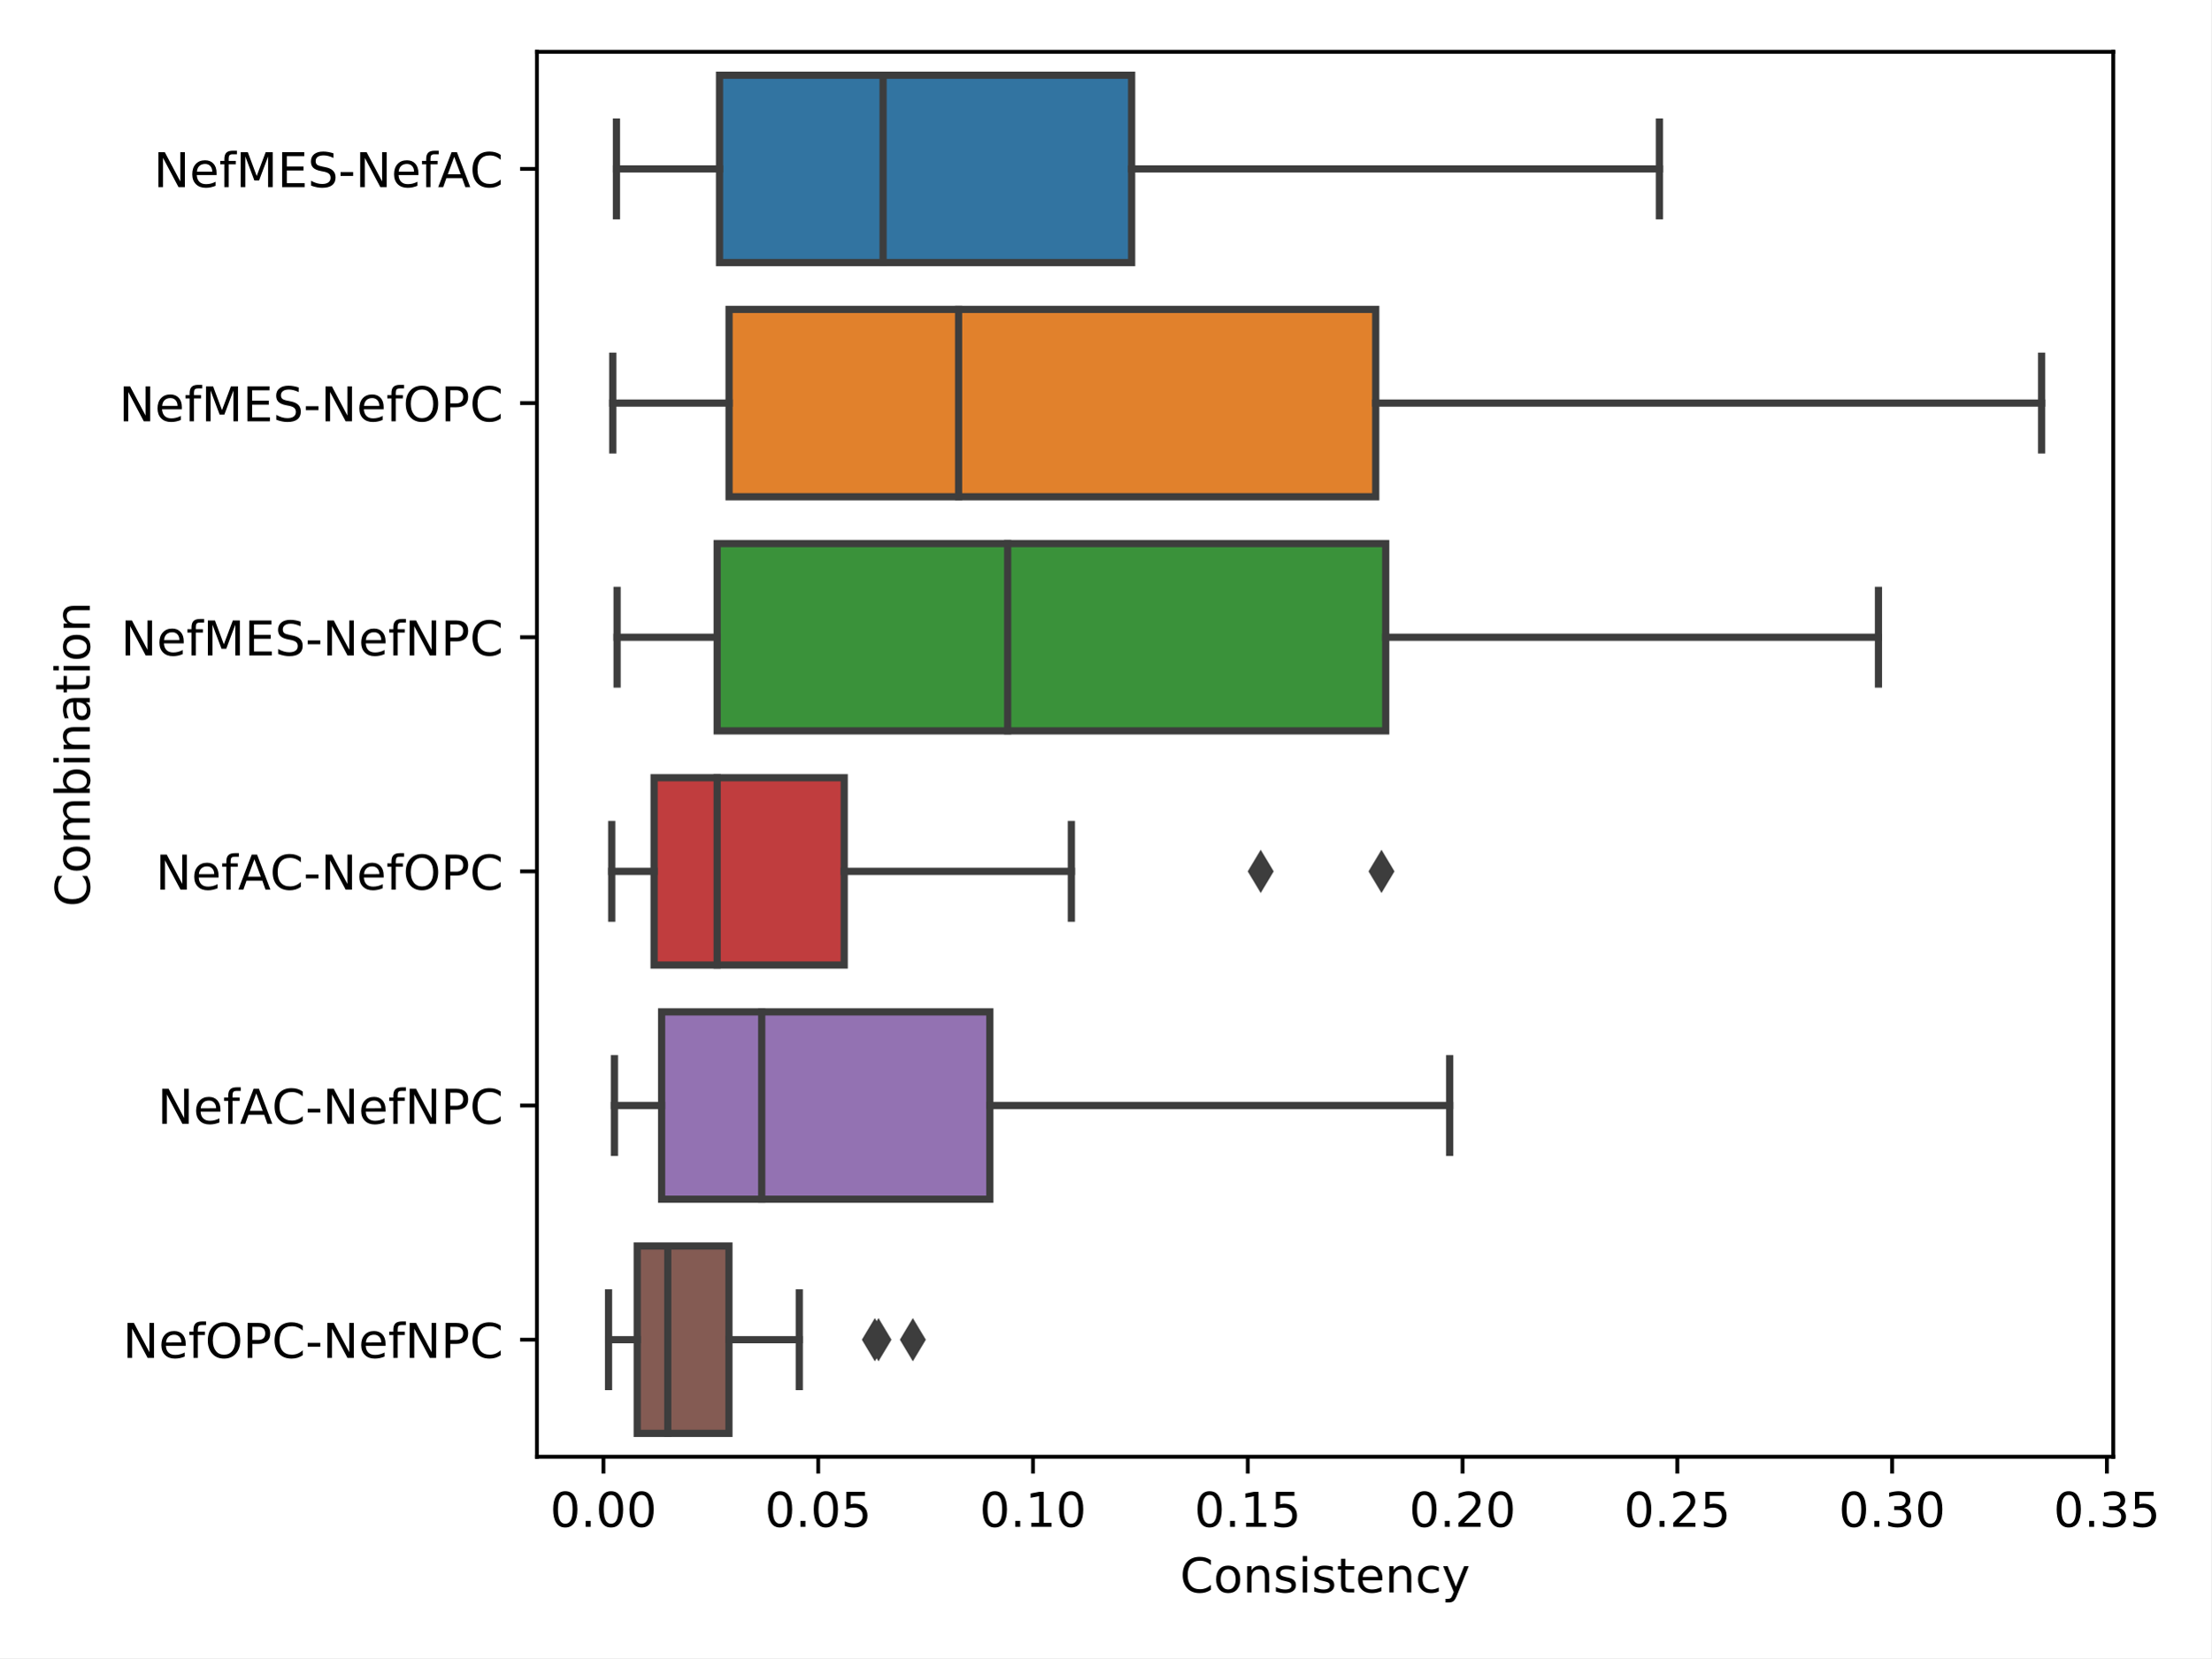
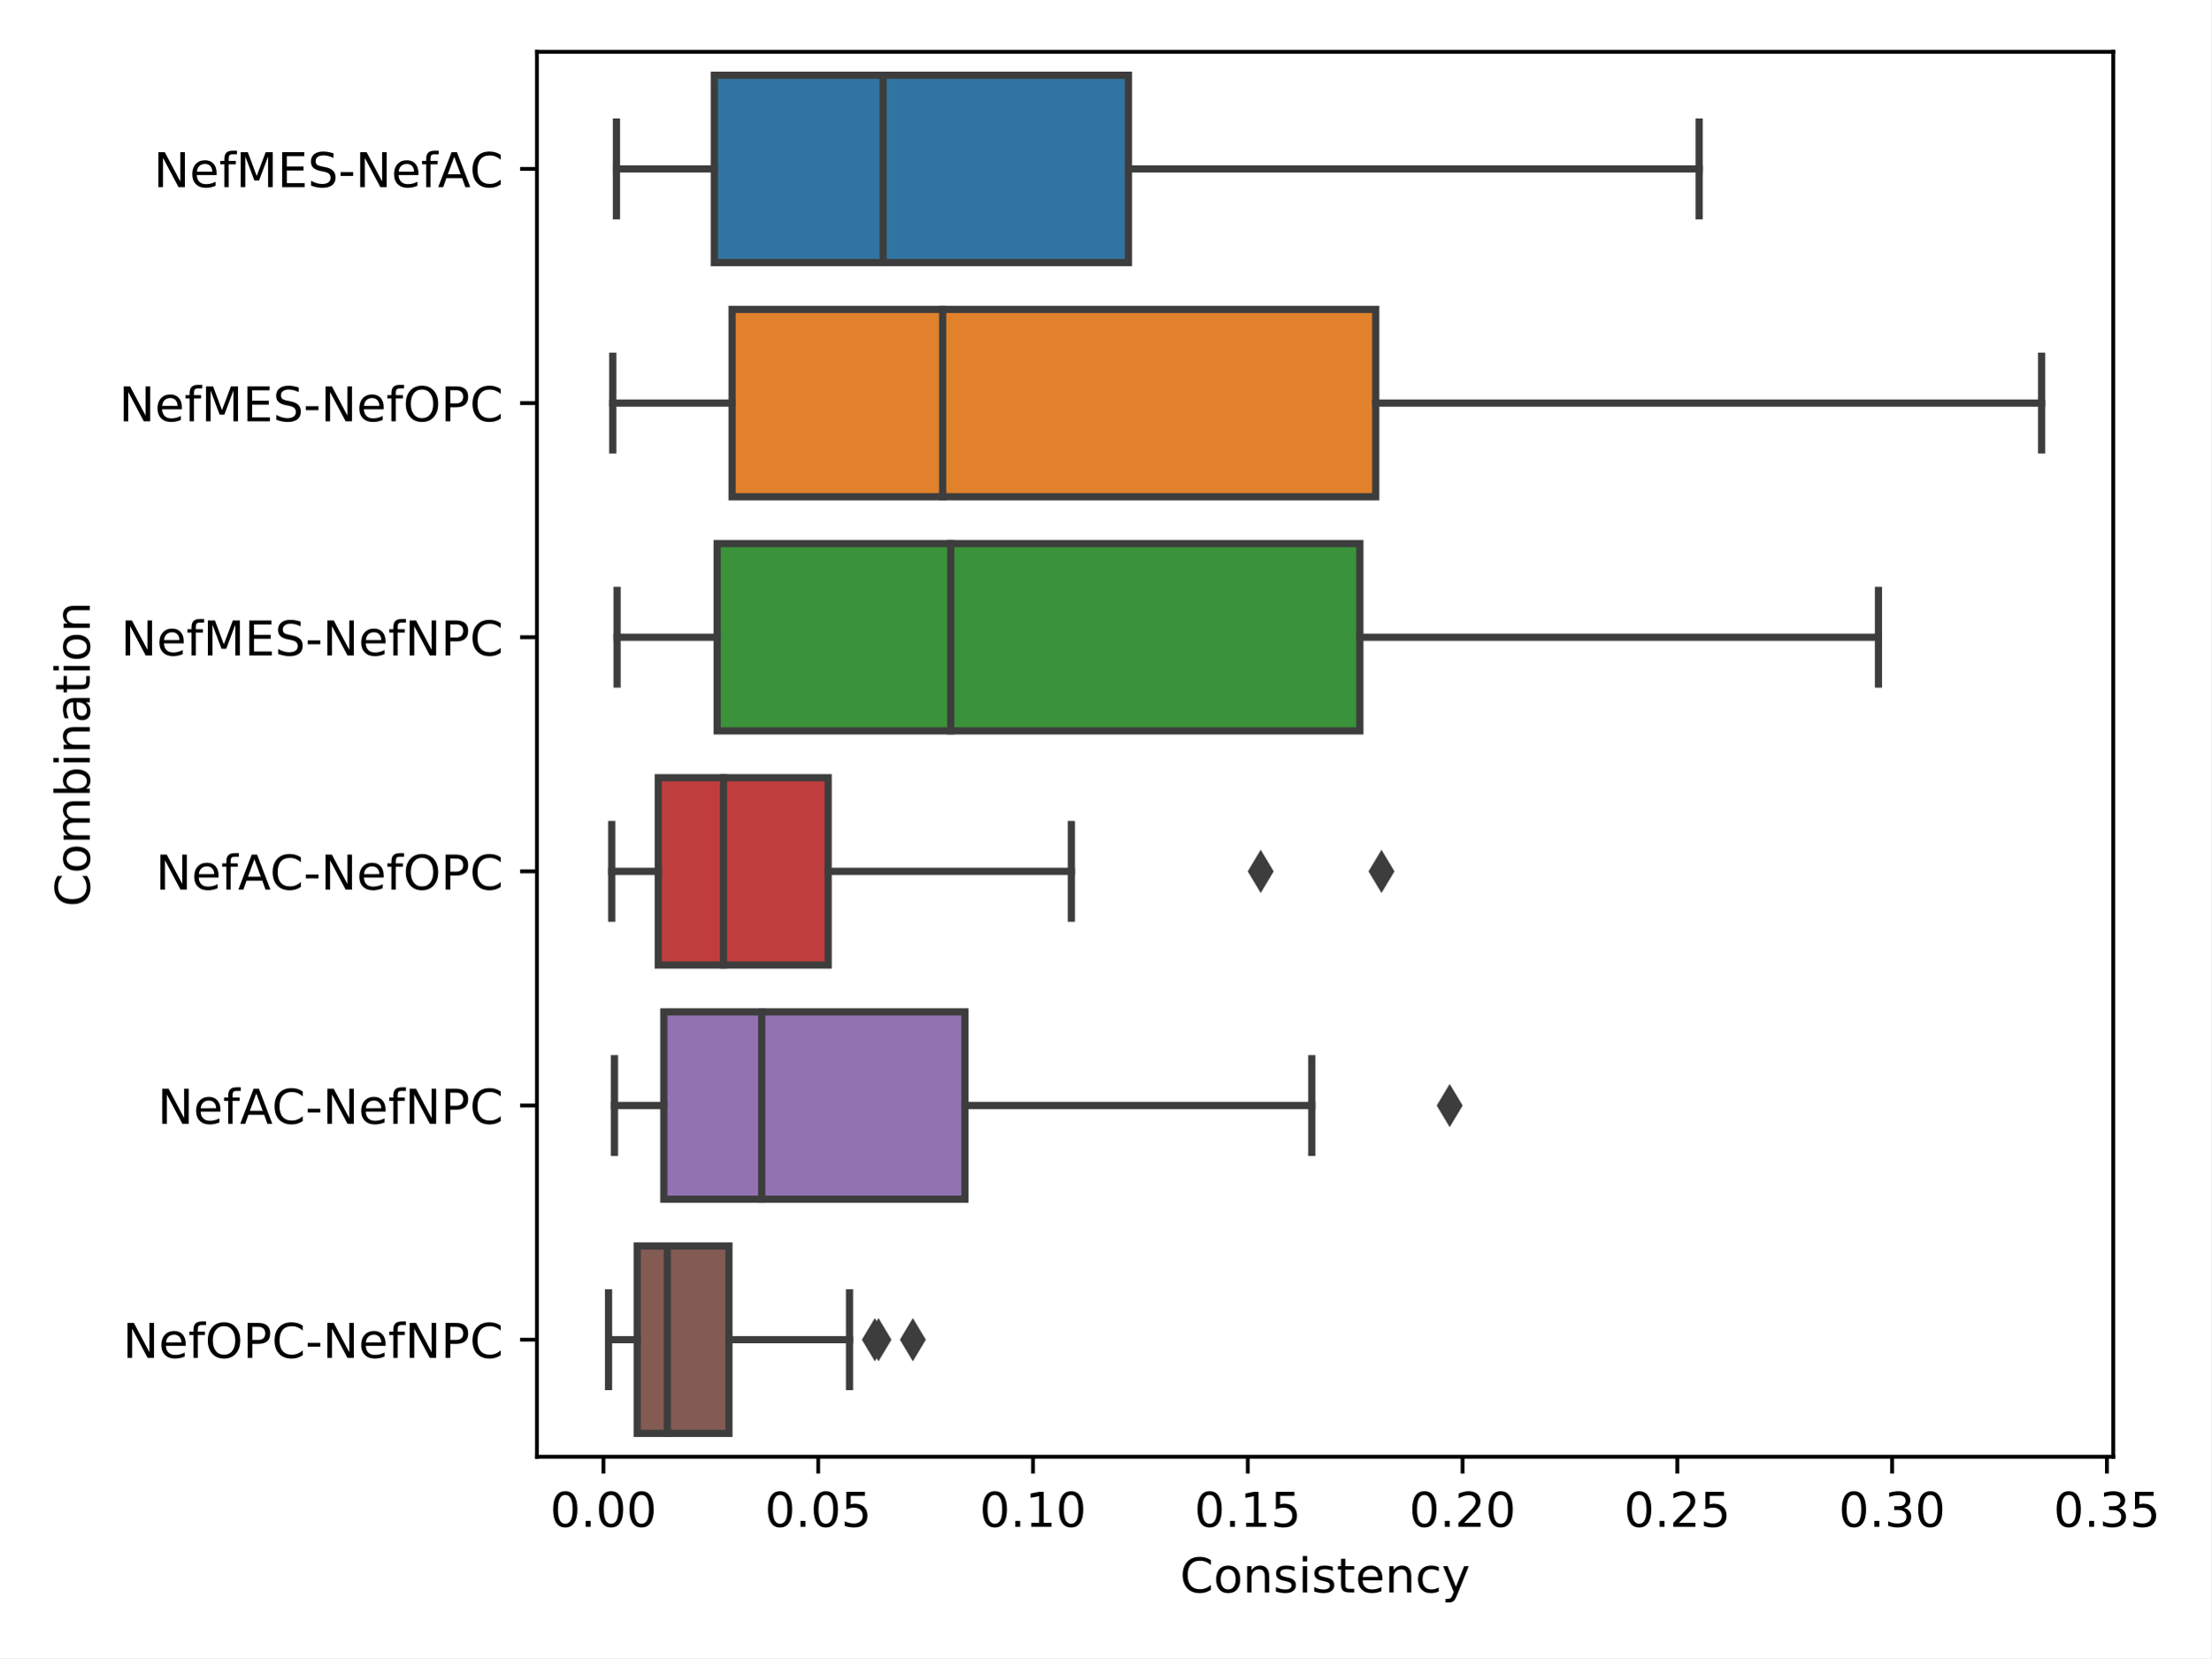
<svg xmlns="http://www.w3.org/2000/svg" xmlns:xlink="http://www.w3.org/1999/xlink" width="460.8pt" height="345.6pt" viewBox="0 0 460.8 345.6" version="1.1">
  <defs>
    <style type="text/css">*{stroke-linejoin: round; stroke-linecap: butt}</style>
  </defs>
  <g id="figure_1">
    <g id="patch_1">
      <path d="M 0 345.6  L 460.8 345.6  L 460.8 0  L 0 0  z " style="fill: #ffffff" />
    </g>
    <g id="axes_1">
      <g id="patch_2">
        <path d="M 111.89 303.64  L 440.409 303.64  L 440.409 10.8  L 111.89 10.8  z " style="fill: #ffffff" />
      </g>
      <g id="patch_3">
-         <path d="M 149.948 15.681  L 149.948 54.726  L 235.834 54.726  L 235.834 15.681  L 149.948 15.681  z " clip-path="url(#pe6c363656c)" style="fill: #3274a1; stroke: #3d3d3d; stroke-width: 1.5; stroke-linejoin: miter" />
+         <path d="M 148.857 15.681  L 148.857 54.726  L 235.166 54.726  L 235.166 15.681  L 148.857 15.681  z " clip-path="url(#pe6c363656c)" style="fill: #3274a1; stroke: #3d3d3d; stroke-width: 1.5; stroke-linejoin: miter" />
      </g>
      <g id="patch_4">
-         <path d="M 151.938 64.487  L 151.938 103.533  L 286.705 103.533  L 286.705 64.487  L 151.938 64.487  z " clip-path="url(#pe6c363656c)" style="fill: #e1812c; stroke: #3d3d3d; stroke-width: 1.5; stroke-linejoin: miter" />
+         <path d="M 152.565 64.487  L 152.565 103.533  L 286.705 103.533  L 286.705 64.487  L 152.565 64.487  z " clip-path="url(#pe6c363656c)" style="fill: #e1812c; stroke: #3d3d3d; stroke-width: 1.5; stroke-linejoin: miter" />
      </g>
      <g id="patch_5">
-         <path d="M 149.456 113.294  L 149.456 152.339  L 288.786 152.339  L 288.786 113.294  L 149.456 113.294  z " clip-path="url(#pe6c363656c)" style="fill: #3a923a; stroke: #3d3d3d; stroke-width: 1.5; stroke-linejoin: miter" />
+         <path d="M 149.456 113.294  L 149.456 152.339  L 283.399 152.339  L 283.399 113.294  L 149.456 113.294  z " clip-path="url(#pe6c363656c)" style="fill: #3a923a; stroke: #3d3d3d; stroke-width: 1.5; stroke-linejoin: miter" />
      </g>
      <g id="patch_6">
-         <path d="M 136.314 162.101  L 136.314 201.146  L 175.937 201.146  L 175.937 162.101  L 136.314 162.101  z " clip-path="url(#pe6c363656c)" style="fill: #c03d3e; stroke: #3d3d3d; stroke-width: 1.5; stroke-linejoin: miter" />
+         <path d="M 137.183 162.101  L 137.183 201.146  L 172.595 201.146  L 172.595 162.101  L 137.183 162.101  z " clip-path="url(#pe6c363656c)" style="fill: #c03d3e; stroke: #3d3d3d; stroke-width: 1.5; stroke-linejoin: miter" />
      </g>
      <g id="patch_7">
-         <path d="M 137.883 210.907  L 137.883 249.953  L 206.285 249.953  L 206.285 210.907  L 137.883 210.907  z " clip-path="url(#pe6c363656c)" style="fill: #9372b2; stroke: #3d3d3d; stroke-width: 1.5; stroke-linejoin: miter" />
+         <path d="M 138.341 210.907  L 138.341 249.953  L 201.091 249.953  L 201.091 210.907  L 138.341 210.907  z " clip-path="url(#pe6c363656c)" style="fill: #9372b2; stroke: #3d3d3d; stroke-width: 1.5; stroke-linejoin: miter" />
      </g>
      <g id="patch_8">
-         <path d="M 132.797 259.714  L 132.797 298.759  L 151.913 298.759  L 151.913 259.714  L 132.797 259.714  z " clip-path="url(#pe6c363656c)" style="fill: #845b53; stroke: #3d3d3d; stroke-width: 1.5; stroke-linejoin: miter" />
+         <path d="M 132.792 259.714  L 132.792 298.759  L 151.913 298.759  L 151.913 259.714  L 132.792 259.714  z " clip-path="url(#pe6c363656c)" style="fill: #845b53; stroke: #3d3d3d; stroke-width: 1.5; stroke-linejoin: miter" />
      </g>
      <g id="matplotlib.axis_1">
        <g id="xtick_1">
          <g id="line2d_1">
            <defs>
              <path id="m3385fdae1e" d="M 0 0  L 0 3.5  " style="stroke: #000000; stroke-width: 0.8" />
            </defs>
            <g>
              <use xlink:href="#m3385fdae1e" x="125.755" y="303.64" style="stroke: #000000; stroke-width: 0.8" />
            </g>
          </g>
          <g id="text_1">
            <g transform="translate(114.6224 318.2384) scale(0.1 -0.1)">
              <defs>
                <path id="DejaVuSans-30" d="M 2034 4250  Q 1547 4250 1301 3770  Q 1056 3291 1056 2328  Q 1056 1369 1301 889  Q 1547 409 2034 409  Q 2525 409 2770 889  Q 3016 1369 3016 2328  Q 3016 3291 2770 3770  Q 2525 4250 2034 4250  z M 2034 4750  Q 2819 4750 3233 4129  Q 3647 3509 3647 2328  Q 3647 1150 3233 529  Q 2819 -91 2034 -91  Q 1250 -91 836 529  Q 422 1150 422 2328  Q 422 3509 836 4129  Q 1250 4750 2034 4750  z " transform="scale(0.015625)" />
                <path id="DejaVuSans-2e" d="M 684 794  L 1344 794  L 1344 0  L 684 0  L 684 794  z " transform="scale(0.015625)" />
              </defs>
              <use xlink:href="#DejaVuSans-30" />
              <use xlink:href="#DejaVuSans-2e" x="63.623" />
              <use xlink:href="#DejaVuSans-30" x="95.41" />
              <use xlink:href="#DejaVuSans-30" x="159.033" />
            </g>
          </g>
        </g>
        <g id="xtick_2">
          <g id="line2d_2">
            <g>
              <use xlink:href="#m3385fdae1e" x="170.517" y="303.64" style="stroke: #000000; stroke-width: 0.8" />
            </g>
          </g>
          <g id="text_2">
            <g transform="translate(159.3845 318.2384) scale(0.1 -0.1)">
              <defs>
                <path id="DejaVuSans-35" d="M 691 4666  L 3169 4666  L 3169 4134  L 1269 4134  L 1269 2991  Q 1406 3038 1543 3061  Q 1681 3084 1819 3084  Q 2600 3084 3056 2656  Q 3513 2228 3513 1497  Q 3513 744 3044 326  Q 2575 -91 1722 -91  Q 1428 -91 1123 -41  Q 819 9 494 109  L 494 744  Q 775 591 1075 516  Q 1375 441 1709 441  Q 2250 441 2565 725  Q 2881 1009 2881 1497  Q 2881 1984 2565 2268  Q 2250 2553 1709 2553  Q 1456 2553 1204 2497  Q 953 2441 691 2322  L 691 4666  z " transform="scale(0.015625)" />
              </defs>
              <use xlink:href="#DejaVuSans-30" />
              <use xlink:href="#DejaVuSans-2e" x="63.623" />
              <use xlink:href="#DejaVuSans-30" x="95.41" />
              <use xlink:href="#DejaVuSans-35" x="159.033" />
            </g>
          </g>
        </g>
        <g id="xtick_3">
          <g id="line2d_3">
            <g>
              <use xlink:href="#m3385fdae1e" x="215.279" y="303.64" style="stroke: #000000; stroke-width: 0.8" />
            </g>
          </g>
          <g id="text_3">
            <g transform="translate(204.1466 318.2384) scale(0.1 -0.1)">
              <defs>
                <path id="DejaVuSans-31" d="M 794 531  L 1825 531  L 1825 4091  L 703 3866  L 703 4441  L 1819 4666  L 2450 4666  L 2450 531  L 3481 531  L 3481 0  L 794 0  L 794 531  z " transform="scale(0.015625)" />
              </defs>
              <use xlink:href="#DejaVuSans-30" />
              <use xlink:href="#DejaVuSans-2e" x="63.623" />
              <use xlink:href="#DejaVuSans-31" x="95.41" />
              <use xlink:href="#DejaVuSans-30" x="159.033" />
            </g>
          </g>
        </g>
        <g id="xtick_4">
          <g id="line2d_4">
            <g>
              <use xlink:href="#m3385fdae1e" x="260.042" y="303.64" style="stroke: #000000; stroke-width: 0.8" />
            </g>
          </g>
          <g id="text_4">
            <g transform="translate(248.9087 318.2384) scale(0.1 -0.1)">
              <use xlink:href="#DejaVuSans-30" />
              <use xlink:href="#DejaVuSans-2e" x="63.623" />
              <use xlink:href="#DejaVuSans-31" x="95.41" />
              <use xlink:href="#DejaVuSans-35" x="159.033" />
            </g>
          </g>
        </g>
        <g id="xtick_5">
          <g id="line2d_5">
            <g>
              <use xlink:href="#m3385fdae1e" x="304.804" y="303.64" style="stroke: #000000; stroke-width: 0.8" />
            </g>
          </g>
          <g id="text_5">
            <g transform="translate(293.6708 318.2384) scale(0.1 -0.1)">
              <defs>
                <path id="DejaVuSans-32" d="M 1228 531  L 3431 531  L 3431 0  L 469 0  L 469 531  Q 828 903 1448 1529  Q 2069 2156 2228 2338  Q 2531 2678 2651 2914  Q 2772 3150 2772 3378  Q 2772 3750 2511 3984  Q 2250 4219 1831 4219  Q 1534 4219 1204 4116  Q 875 4013 500 3803  L 500 4441  Q 881 4594 1212 4672  Q 1544 4750 1819 4750  Q 2544 4750 2975 4387  Q 3406 4025 3406 3419  Q 3406 3131 3298 2873  Q 3191 2616 2906 2266  Q 2828 2175 2409 1742  Q 1991 1309 1228 531  z " transform="scale(0.015625)" />
              </defs>
              <use xlink:href="#DejaVuSans-30" />
              <use xlink:href="#DejaVuSans-2e" x="63.623" />
              <use xlink:href="#DejaVuSans-32" x="95.41" />
              <use xlink:href="#DejaVuSans-30" x="159.033" />
            </g>
          </g>
        </g>
        <g id="xtick_6">
          <g id="line2d_6">
            <g>
              <use xlink:href="#m3385fdae1e" x="349.566" y="303.64" style="stroke: #000000; stroke-width: 0.8" />
            </g>
          </g>
          <g id="text_6">
            <g transform="translate(338.4329 318.2384) scale(0.1 -0.1)">
              <use xlink:href="#DejaVuSans-30" />
              <use xlink:href="#DejaVuSans-2e" x="63.623" />
              <use xlink:href="#DejaVuSans-32" x="95.41" />
              <use xlink:href="#DejaVuSans-35" x="159.033" />
            </g>
          </g>
        </g>
        <g id="xtick_7">
          <g id="line2d_7">
            <g>
              <use xlink:href="#m3385fdae1e" x="394.328" y="303.64" style="stroke: #000000; stroke-width: 0.8" />
            </g>
          </g>
          <g id="text_7">
            <g transform="translate(383.195 318.2384) scale(0.1 -0.1)">
              <defs>
                <path id="DejaVuSans-33" d="M 2597 2516  Q 3050 2419 3304 2112  Q 3559 1806 3559 1356  Q 3559 666 3084 287  Q 2609 -91 1734 -91  Q 1441 -91 1130 -33  Q 819 25 488 141  L 488 750  Q 750 597 1062 519  Q 1375 441 1716 441  Q 2309 441 2620 675  Q 2931 909 2931 1356  Q 2931 1769 2642 2001  Q 2353 2234 1838 2234  L 1294 2234  L 1294 2753  L 1863 2753  Q 2328 2753 2575 2939  Q 2822 3125 2822 3475  Q 2822 3834 2567 4026  Q 2313 4219 1838 4219  Q 1578 4219 1281 4162  Q 984 4106 628 3988  L 628 4550  Q 988 4650 1302 4700  Q 1616 4750 1894 4750  Q 2613 4750 3031 4423  Q 3450 4097 3450 3541  Q 3450 3153 3228 2886  Q 3006 2619 2597 2516  z " transform="scale(0.015625)" />
              </defs>
              <use xlink:href="#DejaVuSans-30" />
              <use xlink:href="#DejaVuSans-2e" x="63.623" />
              <use xlink:href="#DejaVuSans-33" x="95.41" />
              <use xlink:href="#DejaVuSans-30" x="159.033" />
            </g>
          </g>
        </g>
        <g id="xtick_8">
          <g id="line2d_8">
            <g>
              <use xlink:href="#m3385fdae1e" x="439.09" y="303.64" style="stroke: #000000; stroke-width: 0.8" />
            </g>
          </g>
          <g id="text_8">
            <g transform="translate(427.957 318.2384) scale(0.1 -0.1)">
              <use xlink:href="#DejaVuSans-30" />
              <use xlink:href="#DejaVuSans-2e" x="63.623" />
              <use xlink:href="#DejaVuSans-33" x="95.41" />
              <use xlink:href="#DejaVuSans-35" x="159.033" />
            </g>
          </g>
        </g>
        <g id="text_9">
          <g transform="translate(245.9175 331.9166) scale(0.1 -0.1)">
            <defs>
              <path id="DejaVuSans-43" d="M 4122 4306  L 4122 3641  Q 3803 3938 3442 4084  Q 3081 4231 2675 4231  Q 1875 4231 1450 3742  Q 1025 3253 1025 2328  Q 1025 1406 1450 917  Q 1875 428 2675 428  Q 3081 428 3442 575  Q 3803 722 4122 1019  L 4122 359  Q 3791 134 3420 21  Q 3050 -91 2638 -91  Q 1578 -91 968 557  Q 359 1206 359 2328  Q 359 3453 968 4101  Q 1578 4750 2638 4750  Q 3056 4750 3426 4639  Q 3797 4528 4122 4306  z " transform="scale(0.015625)" />
              <path id="DejaVuSans-6f" d="M 1959 3097  Q 1497 3097 1228 2736  Q 959 2375 959 1747  Q 959 1119 1226 758  Q 1494 397 1959 397  Q 2419 397 2687 759  Q 2956 1122 2956 1747  Q 2956 2369 2687 2733  Q 2419 3097 1959 3097  z M 1959 3584  Q 2709 3584 3137 3096  Q 3566 2609 3566 1747  Q 3566 888 3137 398  Q 2709 -91 1959 -91  Q 1206 -91 779 398  Q 353 888 353 1747  Q 353 2609 779 3096  Q 1206 3584 1959 3584  z " transform="scale(0.015625)" />
              <path id="DejaVuSans-6e" d="M 3513 2113  L 3513 0  L 2938 0  L 2938 2094  Q 2938 2591 2744 2837  Q 2550 3084 2163 3084  Q 1697 3084 1428 2787  Q 1159 2491 1159 1978  L 1159 0  L 581 0  L 581 3500  L 1159 3500  L 1159 2956  Q 1366 3272 1645 3428  Q 1925 3584 2291 3584  Q 2894 3584 3203 3211  Q 3513 2838 3513 2113  z " transform="scale(0.015625)" />
              <path id="DejaVuSans-73" d="M 2834 3397  L 2834 2853  Q 2591 2978 2328 3040  Q 2066 3103 1784 3103  Q 1356 3103 1142 2972  Q 928 2841 928 2578  Q 928 2378 1081 2264  Q 1234 2150 1697 2047  L 1894 2003  Q 2506 1872 2764 1633  Q 3022 1394 3022 966  Q 3022 478 2636 193  Q 2250 -91 1575 -91  Q 1294 -91 989 -36  Q 684 19 347 128  L 347 722  Q 666 556 975 473  Q 1284 391 1588 391  Q 1994 391 2212 530  Q 2431 669 2431 922  Q 2431 1156 2273 1281  Q 2116 1406 1581 1522  L 1381 1569  Q 847 1681 609 1914  Q 372 2147 372 2553  Q 372 3047 722 3315  Q 1072 3584 1716 3584  Q 2034 3584 2315 3537  Q 2597 3491 2834 3397  z " transform="scale(0.015625)" />
              <path id="DejaVuSans-69" d="M 603 3500  L 1178 3500  L 1178 0  L 603 0  L 603 3500  z M 603 4863  L 1178 4863  L 1178 4134  L 603 4134  L 603 4863  z " transform="scale(0.015625)" />
              <path id="DejaVuSans-74" d="M 1172 4494  L 1172 3500  L 2356 3500  L 2356 3053  L 1172 3053  L 1172 1153  Q 1172 725 1289 603  Q 1406 481 1766 481  L 2356 481  L 2356 0  L 1766 0  Q 1100 0 847 248  Q 594 497 594 1153  L 594 3053  L 172 3053  L 172 3500  L 594 3500  L 594 4494  L 1172 4494  z " transform="scale(0.015625)" />
              <path id="DejaVuSans-65" d="M 3597 1894  L 3597 1613  L 953 1613  Q 991 1019 1311 708  Q 1631 397 2203 397  Q 2534 397 2845 478  Q 3156 559 3463 722  L 3463 178  Q 3153 47 2828 -22  Q 2503 -91 2169 -91  Q 1331 -91 842 396  Q 353 884 353 1716  Q 353 2575 817 3079  Q 1281 3584 2069 3584  Q 2775 3584 3186 3129  Q 3597 2675 3597 1894  z M 3022 2063  Q 3016 2534 2758 2815  Q 2500 3097 2075 3097  Q 1594 3097 1305 2825  Q 1016 2553 972 2059  L 3022 2063  z " transform="scale(0.015625)" />
              <path id="DejaVuSans-63" d="M 3122 3366  L 3122 2828  Q 2878 2963 2633 3030  Q 2388 3097 2138 3097  Q 1578 3097 1268 2742  Q 959 2388 959 1747  Q 959 1106 1268 751  Q 1578 397 2138 397  Q 2388 397 2633 464  Q 2878 531 3122 666  L 3122 134  Q 2881 22 2623 -34  Q 2366 -91 2075 -91  Q 1284 -91 818 406  Q 353 903 353 1747  Q 353 2603 823 3093  Q 1294 3584 2113 3584  Q 2378 3584 2631 3529  Q 2884 3475 3122 3366  z " transform="scale(0.015625)" />
              <path id="DejaVuSans-79" d="M 2059 -325  Q 1816 -950 1584 -1140  Q 1353 -1331 966 -1331  L 506 -1331  L 506 -850  L 844 -850  Q 1081 -850 1212 -737  Q 1344 -625 1503 -206  L 1606 56  L 191 3500  L 800 3500  L 1894 763  L 2988 3500  L 3597 3500  L 2059 -325  z " transform="scale(0.015625)" />
            </defs>
            <use xlink:href="#DejaVuSans-43" />
            <use xlink:href="#DejaVuSans-6f" x="69.824" />
            <use xlink:href="#DejaVuSans-6e" x="131.006" />
            <use xlink:href="#DejaVuSans-73" x="194.385" />
            <use xlink:href="#DejaVuSans-69" x="246.484" />
            <use xlink:href="#DejaVuSans-73" x="274.268" />
            <use xlink:href="#DejaVuSans-74" x="326.367" />
            <use xlink:href="#DejaVuSans-65" x="365.576" />
            <use xlink:href="#DejaVuSans-6e" x="427.1" />
            <use xlink:href="#DejaVuSans-63" x="490.479" />
            <use xlink:href="#DejaVuSans-79" x="545.459" />
          </g>
        </g>
      </g>
      <g id="matplotlib.axis_2">
        <g id="ytick_1">
          <g id="line2d_9">
            <defs>
              <path id="ma600d9e374" d="M 0 0  L -3.5 0  " style="stroke: #000000; stroke-width: 0.8" />
            </defs>
            <g>
              <use xlink:href="#ma600d9e374" x="111.89" y="35.203" style="stroke: #000000; stroke-width: 0.8" />
            </g>
          </g>
          <g id="text_10">
            <g transform="translate(32.02906 39.00255) scale(0.1 -0.1)">
              <defs>
                <path id="DejaVuSans-4e" d="M 628 4666  L 1478 4666  L 3547 763  L 3547 4666  L 4159 4666  L 4159 0  L 3309 0  L 1241 3903  L 1241 0  L 628 0  L 628 4666  z " transform="scale(0.015625)" />
                <path id="DejaVuSans-66" d="M 2375 4863  L 2375 4384  L 1825 4384  Q 1516 4384 1395 4259  Q 1275 4134 1275 3809  L 1275 3500  L 2222 3500  L 2222 3053  L 1275 3053  L 1275 0  L 697 0  L 697 3053  L 147 3053  L 147 3500  L 697 3500  L 697 3744  Q 697 4328 969 4595  Q 1241 4863 1831 4863  L 2375 4863  z " transform="scale(0.015625)" />
                <path id="DejaVuSans-4d" d="M 628 4666  L 1569 4666  L 2759 1491  L 3956 4666  L 4897 4666  L 4897 0  L 4281 0  L 4281 4097  L 3078 897  L 2444 897  L 1241 4097  L 1241 0  L 628 0  L 628 4666  z " transform="scale(0.015625)" />
                <path id="DejaVuSans-45" d="M 628 4666  L 3578 4666  L 3578 4134  L 1259 4134  L 1259 2753  L 3481 2753  L 3481 2222  L 1259 2222  L 1259 531  L 3634 531  L 3634 0  L 628 0  L 628 4666  z " transform="scale(0.015625)" />
                <path id="DejaVuSans-53" d="M 3425 4513  L 3425 3897  Q 3066 4069 2747 4153  Q 2428 4238 2131 4238  Q 1616 4238 1336 4038  Q 1056 3838 1056 3469  Q 1056 3159 1242 3001  Q 1428 2844 1947 2747  L 2328 2669  Q 3034 2534 3370 2195  Q 3706 1856 3706 1288  Q 3706 609 3251 259  Q 2797 -91 1919 -91  Q 1588 -91 1214 -16  Q 841 59 441 206  L 441 856  Q 825 641 1194 531  Q 1563 422 1919 422  Q 2459 422 2753 634  Q 3047 847 3047 1241  Q 3047 1584 2836 1778  Q 2625 1972 2144 2069  L 1759 2144  Q 1053 2284 737 2584  Q 422 2884 422 3419  Q 422 4038 858 4394  Q 1294 4750 2059 4750  Q 2388 4750 2728 4690  Q 3069 4631 3425 4513  z " transform="scale(0.015625)" />
                <path id="DejaVuSans-2d" d="M 313 2009  L 1997 2009  L 1997 1497  L 313 1497  L 313 2009  z " transform="scale(0.015625)" />
                <path id="DejaVuSans-41" d="M 2188 4044  L 1331 1722  L 3047 1722  L 2188 4044  z M 1831 4666  L 2547 4666  L 4325 0  L 3669 0  L 3244 1197  L 1141 1197  L 716 0  L 50 0  L 1831 4666  z " transform="scale(0.015625)" />
              </defs>
              <use xlink:href="#DejaVuSans-4e" />
              <use xlink:href="#DejaVuSans-65" x="74.805" />
              <use xlink:href="#DejaVuSans-66" x="136.328" />
              <use xlink:href="#DejaVuSans-4d" x="171.533" />
              <use xlink:href="#DejaVuSans-45" x="257.812" />
              <use xlink:href="#DejaVuSans-53" x="320.996" />
              <use xlink:href="#DejaVuSans-2d" x="384.473" />
              <use xlink:href="#DejaVuSans-4e" x="420.557" />
              <use xlink:href="#DejaVuSans-65" x="495.361" />
              <use xlink:href="#DejaVuSans-66" x="556.885" />
              <use xlink:href="#DejaVuSans-41" x="592.09" />
              <use xlink:href="#DejaVuSans-43" x="658.748" />
            </g>
          </g>
        </g>
        <g id="ytick_2">
          <g id="line2d_10">
            <g>
              <use xlink:href="#ma600d9e374" x="111.89" y="84.01" style="stroke: #000000; stroke-width: 0.8" />
            </g>
          </g>
          <g id="text_11">
            <g transform="translate(24.79312 87.80922) scale(0.1 -0.1)">
              <defs>
                <path id="DejaVuSans-4f" d="M 2522 4238  Q 1834 4238 1429 3725  Q 1025 3213 1025 2328  Q 1025 1447 1429 934  Q 1834 422 2522 422  Q 3209 422 3611 934  Q 4013 1447 4013 2328  Q 4013 3213 3611 3725  Q 3209 4238 2522 4238  z M 2522 4750  Q 3503 4750 4090 4092  Q 4678 3434 4678 2328  Q 4678 1225 4090 567  Q 3503 -91 2522 -91  Q 1538 -91 948 565  Q 359 1222 359 2328  Q 359 3434 948 4092  Q 1538 4750 2522 4750  z " transform="scale(0.015625)" />
                <path id="DejaVuSans-50" d="M 1259 4147  L 1259 2394  L 2053 2394  Q 2494 2394 2734 2622  Q 2975 2850 2975 3272  Q 2975 3691 2734 3919  Q 2494 4147 2053 4147  L 1259 4147  z M 628 4666  L 2053 4666  Q 2838 4666 3239 4311  Q 3641 3956 3641 3272  Q 3641 2581 3239 2228  Q 2838 1875 2053 1875  L 1259 1875  L 1259 0  L 628 0  L 628 4666  z " transform="scale(0.015625)" />
              </defs>
              <use xlink:href="#DejaVuSans-4e" />
              <use xlink:href="#DejaVuSans-65" x="74.805" />
              <use xlink:href="#DejaVuSans-66" x="136.328" />
              <use xlink:href="#DejaVuSans-4d" x="171.533" />
              <use xlink:href="#DejaVuSans-45" x="257.812" />
              <use xlink:href="#DejaVuSans-53" x="320.996" />
              <use xlink:href="#DejaVuSans-2d" x="384.473" />
              <use xlink:href="#DejaVuSans-4e" x="420.557" />
              <use xlink:href="#DejaVuSans-65" x="495.361" />
              <use xlink:href="#DejaVuSans-66" x="556.885" />
              <use xlink:href="#DejaVuSans-4f" x="592.09" />
              <use xlink:href="#DejaVuSans-50" x="670.801" />
              <use xlink:href="#DejaVuSans-43" x="731.104" />
            </g>
          </g>
        </g>
        <g id="ytick_3">
          <g id="line2d_11">
            <g>
              <use xlink:href="#ma600d9e374" x="111.89" y="132.817" style="stroke: #000000; stroke-width: 0.8" />
            </g>
          </g>
          <g id="text_12">
            <g transform="translate(25.18375 136.6159) scale(0.1 -0.1)">
              <use xlink:href="#DejaVuSans-4e" />
              <use xlink:href="#DejaVuSans-65" x="74.805" />
              <use xlink:href="#DejaVuSans-66" x="136.328" />
              <use xlink:href="#DejaVuSans-4d" x="171.533" />
              <use xlink:href="#DejaVuSans-45" x="257.812" />
              <use xlink:href="#DejaVuSans-53" x="320.996" />
              <use xlink:href="#DejaVuSans-2d" x="384.473" />
              <use xlink:href="#DejaVuSans-4e" x="420.557" />
              <use xlink:href="#DejaVuSans-65" x="495.361" />
              <use xlink:href="#DejaVuSans-66" x="556.885" />
              <use xlink:href="#DejaVuSans-4e" x="592.09" />
              <use xlink:href="#DejaVuSans-50" x="666.895" />
              <use xlink:href="#DejaVuSans-43" x="727.197" />
            </g>
          </g>
        </g>
        <g id="ytick_4">
          <g id="line2d_12">
            <g>
              <use xlink:href="#ma600d9e374" x="111.89" y="181.623" style="stroke: #000000; stroke-width: 0.8" />
            </g>
          </g>
          <g id="text_13">
            <g transform="translate(32.44 185.4226) scale(0.1 -0.1)">
              <use xlink:href="#DejaVuSans-4e" />
              <use xlink:href="#DejaVuSans-65" x="74.805" />
              <use xlink:href="#DejaVuSans-66" x="136.328" />
              <use xlink:href="#DejaVuSans-41" x="171.533" />
              <use xlink:href="#DejaVuSans-43" x="238.191" />
              <use xlink:href="#DejaVuSans-2d" x="308.016" />
              <use xlink:href="#DejaVuSans-4e" x="344.1" />
              <use xlink:href="#DejaVuSans-65" x="418.904" />
              <use xlink:href="#DejaVuSans-66" x="480.428" />
              <use xlink:href="#DejaVuSans-4f" x="515.633" />
              <use xlink:href="#DejaVuSans-50" x="594.344" />
              <use xlink:href="#DejaVuSans-43" x="654.646" />
            </g>
          </g>
        </g>
        <g id="ytick_5">
          <g id="line2d_13">
            <g>
              <use xlink:href="#ma600d9e374" x="111.89" y="230.43" style="stroke: #000000; stroke-width: 0.8" />
            </g>
          </g>
          <g id="text_14">
            <g transform="translate(32.83062 234.2292) scale(0.1 -0.1)">
              <use xlink:href="#DejaVuSans-4e" />
              <use xlink:href="#DejaVuSans-65" x="74.805" />
              <use xlink:href="#DejaVuSans-66" x="136.328" />
              <use xlink:href="#DejaVuSans-41" x="171.533" />
              <use xlink:href="#DejaVuSans-43" x="238.191" />
              <use xlink:href="#DejaVuSans-2d" x="308.016" />
              <use xlink:href="#DejaVuSans-4e" x="344.1" />
              <use xlink:href="#DejaVuSans-65" x="418.904" />
              <use xlink:href="#DejaVuSans-66" x="480.428" />
              <use xlink:href="#DejaVuSans-4e" x="515.633" />
              <use xlink:href="#DejaVuSans-50" x="590.438" />
              <use xlink:href="#DejaVuSans-43" x="650.74" />
            </g>
          </g>
        </g>
        <g id="ytick_6">
          <g id="line2d_14">
            <g>
              <use xlink:href="#ma600d9e374" x="111.89" y="279.237" style="stroke: #000000; stroke-width: 0.8" />
            </g>
          </g>
          <g id="text_15">
            <g transform="translate(25.59469 283.0359) scale(0.1 -0.1)">
              <use xlink:href="#DejaVuSans-4e" />
              <use xlink:href="#DejaVuSans-65" x="74.805" />
              <use xlink:href="#DejaVuSans-66" x="136.328" />
              <use xlink:href="#DejaVuSans-4f" x="171.533" />
              <use xlink:href="#DejaVuSans-50" x="250.244" />
              <use xlink:href="#DejaVuSans-43" x="310.547" />
              <use xlink:href="#DejaVuSans-2d" x="380.371" />
              <use xlink:href="#DejaVuSans-4e" x="416.455" />
              <use xlink:href="#DejaVuSans-65" x="491.26" />
              <use xlink:href="#DejaVuSans-66" x="552.783" />
              <use xlink:href="#DejaVuSans-4e" x="587.988" />
              <use xlink:href="#DejaVuSans-50" x="662.793" />
              <use xlink:href="#DejaVuSans-43" x="723.096" />
            </g>
          </g>
        </g>
        <g id="text_16">
          <g transform="translate(18.71344 189.0145) rotate(-90) scale(0.1 -0.1)">
            <defs>
              <path id="DejaVuSans-6d" d="M 3328 2828  Q 3544 3216 3844 3400  Q 4144 3584 4550 3584  Q 5097 3584 5394 3201  Q 5691 2819 5691 2113  L 5691 0  L 5113 0  L 5113 2094  Q 5113 2597 4934 2840  Q 4756 3084 4391 3084  Q 3944 3084 3684 2787  Q 3425 2491 3425 1978  L 3425 0  L 2847 0  L 2847 2094  Q 2847 2600 2669 2842  Q 2491 3084 2119 3084  Q 1678 3084 1418 2786  Q 1159 2488 1159 1978  L 1159 0  L 581 0  L 581 3500  L 1159 3500  L 1159 2956  Q 1356 3278 1631 3431  Q 1906 3584 2284 3584  Q 2666 3584 2933 3390  Q 3200 3197 3328 2828  z " transform="scale(0.015625)" />
              <path id="DejaVuSans-62" d="M 3116 1747  Q 3116 2381 2855 2742  Q 2594 3103 2138 3103  Q 1681 3103 1420 2742  Q 1159 2381 1159 1747  Q 1159 1113 1420 752  Q 1681 391 2138 391  Q 2594 391 2855 752  Q 3116 1113 3116 1747  z M 1159 2969  Q 1341 3281 1617 3432  Q 1894 3584 2278 3584  Q 2916 3584 3314 3078  Q 3713 2572 3713 1747  Q 3713 922 3314 415  Q 2916 -91 2278 -91  Q 1894 -91 1617 61  Q 1341 213 1159 525  L 1159 0  L 581 0  L 581 4863  L 1159 4863  L 1159 2969  z " transform="scale(0.015625)" />
              <path id="DejaVuSans-61" d="M 2194 1759  Q 1497 1759 1228 1600  Q 959 1441 959 1056  Q 959 750 1161 570  Q 1363 391 1709 391  Q 2188 391 2477 730  Q 2766 1069 2766 1631  L 2766 1759  L 2194 1759  z M 3341 1997  L 3341 0  L 2766 0  L 2766 531  Q 2569 213 2275 61  Q 1981 -91 1556 -91  Q 1019 -91 701 211  Q 384 513 384 1019  Q 384 1609 779 1909  Q 1175 2209 1959 2209  L 2766 2209  L 2766 2266  Q 2766 2663 2505 2880  Q 2244 3097 1772 3097  Q 1472 3097 1187 3025  Q 903 2953 641 2809  L 641 3341  Q 956 3463 1253 3523  Q 1550 3584 1831 3584  Q 2591 3584 2966 3190  Q 3341 2797 3341 1997  z " transform="scale(0.015625)" />
            </defs>
            <use xlink:href="#DejaVuSans-43" />
            <use xlink:href="#DejaVuSans-6f" x="69.824" />
            <use xlink:href="#DejaVuSans-6d" x="131.006" />
            <use xlink:href="#DejaVuSans-62" x="228.418" />
            <use xlink:href="#DejaVuSans-69" x="291.895" />
            <use xlink:href="#DejaVuSans-6e" x="319.678" />
            <use xlink:href="#DejaVuSans-61" x="383.057" />
            <use xlink:href="#DejaVuSans-74" x="444.336" />
            <use xlink:href="#DejaVuSans-69" x="483.545" />
            <use xlink:href="#DejaVuSans-6f" x="511.328" />
            <use xlink:href="#DejaVuSans-6e" x="572.51" />
          </g>
        </g>
      </g>
      <g id="line2d_15">
-         <path d="M 149.948 35.203  L 128.463 35.203  " clip-path="url(#pe6c363656c)" style="fill: none; stroke: #3d3d3d; stroke-width: 1.5; stroke-linecap: square" />
+         <path d="M 148.857 35.203  L 128.463 35.203  " clip-path="url(#pe6c363656c)" style="fill: none; stroke: #3d3d3d; stroke-width: 1.5; stroke-linecap: square" />
      </g>
      <g id="line2d_16">
-         <path d="M 235.834 35.203  L 345.836 35.203  " clip-path="url(#pe6c363656c)" style="fill: none; stroke: #3d3d3d; stroke-width: 1.5; stroke-linecap: square" />
+         <path d="M 235.166 35.203  L 354.118 35.203  " clip-path="url(#pe6c363656c)" style="fill: none; stroke: #3d3d3d; stroke-width: 1.5; stroke-linecap: square" />
      </g>
      <g id="line2d_17">
        <path d="M 128.463 25.442  L 128.463 44.965  " clip-path="url(#pe6c363656c)" style="fill: none; stroke: #3d3d3d; stroke-width: 1.5; stroke-linecap: square" />
      </g>
      <g id="line2d_18">
-         <path d="M 345.836 25.442  L 345.836 44.965  " clip-path="url(#pe6c363656c)" style="fill: none; stroke: #3d3d3d; stroke-width: 1.5; stroke-linecap: square" />
+         <path d="M 354.118 25.442  L 354.118 44.965  " clip-path="url(#pe6c363656c)" style="fill: none; stroke: #3d3d3d; stroke-width: 1.5; stroke-linecap: square" />
      </g>
      <g id="line2d_19" />
      <g id="line2d_20">
-         <path d="M 151.938 84.01  L 127.692 84.01  " clip-path="url(#pe6c363656c)" style="fill: none; stroke: #3d3d3d; stroke-width: 1.5; stroke-linecap: square" />
+         <path d="M 152.565 84.01  L 127.692 84.01  " clip-path="url(#pe6c363656c)" style="fill: none; stroke: #3d3d3d; stroke-width: 1.5; stroke-linecap: square" />
      </g>
      <g id="line2d_21">
        <path d="M 286.705 84.01  L 425.476 84.01  " clip-path="url(#pe6c363656c)" style="fill: none; stroke: #3d3d3d; stroke-width: 1.5; stroke-linecap: square" />
      </g>
      <g id="line2d_22">
        <path d="M 127.692 74.249  L 127.692 93.771  " clip-path="url(#pe6c363656c)" style="fill: none; stroke: #3d3d3d; stroke-width: 1.5; stroke-linecap: square" />
      </g>
      <g id="line2d_23">
        <path d="M 425.476 74.249  L 425.476 93.771  " clip-path="url(#pe6c363656c)" style="fill: none; stroke: #3d3d3d; stroke-width: 1.5; stroke-linecap: square" />
      </g>
      <g id="line2d_24" />
      <g id="line2d_25">
        <path d="M 149.456 132.817  L 128.6 132.817  " clip-path="url(#pe6c363656c)" style="fill: none; stroke: #3d3d3d; stroke-width: 1.5; stroke-linecap: square" />
      </g>
      <g id="line2d_26">
-         <path d="M 288.786 132.817  L 391.473 132.817  " clip-path="url(#pe6c363656c)" style="fill: none; stroke: #3d3d3d; stroke-width: 1.5; stroke-linecap: square" />
+         <path d="M 283.399 132.817  L 391.473 132.817  " clip-path="url(#pe6c363656c)" style="fill: none; stroke: #3d3d3d; stroke-width: 1.5; stroke-linecap: square" />
      </g>
      <g id="line2d_27">
        <path d="M 128.6 123.055  L 128.6 142.578  " clip-path="url(#pe6c363656c)" style="fill: none; stroke: #3d3d3d; stroke-width: 1.5; stroke-linecap: square" />
      </g>
      <g id="line2d_28">
        <path d="M 391.473 123.055  L 391.473 142.578  " clip-path="url(#pe6c363656c)" style="fill: none; stroke: #3d3d3d; stroke-width: 1.5; stroke-linecap: square" />
      </g>
      <g id="line2d_29" />
      <g id="line2d_30">
-         <path d="M 136.314 181.623  L 127.481 181.623  " clip-path="url(#pe6c363656c)" style="fill: none; stroke: #3d3d3d; stroke-width: 1.5; stroke-linecap: square" />
+         <path d="M 137.183 181.623  L 127.481 181.623  " clip-path="url(#pe6c363656c)" style="fill: none; stroke: #3d3d3d; stroke-width: 1.5; stroke-linecap: square" />
      </g>
      <g id="line2d_31">
-         <path d="M 175.937 181.623  L 223.276 181.623  " clip-path="url(#pe6c363656c)" style="fill: none; stroke: #3d3d3d; stroke-width: 1.5; stroke-linecap: square" />
+         <path d="M 172.595 181.623  L 223.276 181.623  " clip-path="url(#pe6c363656c)" style="fill: none; stroke: #3d3d3d; stroke-width: 1.5; stroke-linecap: square" />
      </g>
      <g id="line2d_32">
        <path d="M 127.481 171.862  L 127.481 191.385  " clip-path="url(#pe6c363656c)" style="fill: none; stroke: #3d3d3d; stroke-width: 1.5; stroke-linecap: square" />
      </g>
      <g id="line2d_33">
        <path d="M 223.276 171.862  L 223.276 191.385  " clip-path="url(#pe6c363656c)" style="fill: none; stroke: #3d3d3d; stroke-width: 1.5; stroke-linecap: square" />
      </g>
      <g id="line2d_34">
        <defs>
          <path id="m41f2aa8207" d="M -0 3.536  L 2.121 0  L -0 -3.536  L -2.121 -0  z " style="stroke: #3d3d3d; stroke-linejoin: miter" />
        </defs>
        <g clip-path="url(#pe6c363656c)">
          <use xlink:href="#m41f2aa8207" x="287.91" y="181.623" style="fill: #3d3d3d; stroke: #3d3d3d; stroke-linejoin: miter" />
          <use xlink:href="#m41f2aa8207" x="262.738" y="181.623" style="fill: #3d3d3d; stroke: #3d3d3d; stroke-linejoin: miter" />
        </g>
      </g>
      <g id="line2d_35">
-         <path d="M 137.883 230.43  L 128.041 230.43  " clip-path="url(#pe6c363656c)" style="fill: none; stroke: #3d3d3d; stroke-width: 1.5; stroke-linecap: square" />
+         <path d="M 138.341 230.43  L 128.041 230.43  " clip-path="url(#pe6c363656c)" style="fill: none; stroke: #3d3d3d; stroke-width: 1.5; stroke-linecap: square" />
      </g>
      <g id="line2d_36">
-         <path d="M 206.285 230.43  L 302.122 230.43  " clip-path="url(#pe6c363656c)" style="fill: none; stroke: #3d3d3d; stroke-width: 1.5; stroke-linecap: square" />
+         <path d="M 201.091 230.43  L 273.386 230.43  " clip-path="url(#pe6c363656c)" style="fill: none; stroke: #3d3d3d; stroke-width: 1.5; stroke-linecap: square" />
      </g>
      <g id="line2d_37">
        <path d="M 128.041 220.669  L 128.041 240.191  " clip-path="url(#pe6c363656c)" style="fill: none; stroke: #3d3d3d; stroke-width: 1.5; stroke-linecap: square" />
      </g>
      <g id="line2d_38">
-         <path d="M 302.122 220.669  L 302.122 240.191  " clip-path="url(#pe6c363656c)" style="fill: none; stroke: #3d3d3d; stroke-width: 1.5; stroke-linecap: square" />
-       </g>
-       <g id="line2d_39" />
+         <path d="M 273.386 220.669  L 273.386 240.191  " clip-path="url(#pe6c363656c)" style="fill: none; stroke: #3d3d3d; stroke-width: 1.5; stroke-linecap: square" />
+       </g>
+       <g id="line2d_39">
+         <g clip-path="url(#pe6c363656c)">
+           <use xlink:href="#m41f2aa8207" x="302.122" y="230.43" style="fill: #3d3d3d; stroke: #3d3d3d; stroke-linejoin: miter" />
+         </g>
+       </g>
      <g id="line2d_40">
-         <path d="M 132.797 279.237  L 126.823 279.237  " clip-path="url(#pe6c363656c)" style="fill: none; stroke: #3d3d3d; stroke-width: 1.5; stroke-linecap: square" />
+         <path d="M 132.792 279.237  L 126.823 279.237  " clip-path="url(#pe6c363656c)" style="fill: none; stroke: #3d3d3d; stroke-width: 1.5; stroke-linecap: square" />
      </g>
      <g id="line2d_41">
-         <path d="M 151.913 279.237  L 166.57 279.237  " clip-path="url(#pe6c363656c)" style="fill: none; stroke: #3d3d3d; stroke-width: 1.5; stroke-linecap: square" />
+         <path d="M 151.913 279.237  L 177.042 279.237  " clip-path="url(#pe6c363656c)" style="fill: none; stroke: #3d3d3d; stroke-width: 1.5; stroke-linecap: square" />
      </g>
      <g id="line2d_42">
        <path d="M 126.823 269.475  L 126.823 288.998  " clip-path="url(#pe6c363656c)" style="fill: none; stroke: #3d3d3d; stroke-width: 1.5; stroke-linecap: square" />
      </g>
      <g id="line2d_43">
-         <path d="M 166.57 269.475  L 166.57 288.998  " clip-path="url(#pe6c363656c)" style="fill: none; stroke: #3d3d3d; stroke-width: 1.5; stroke-linecap: square" />
+         <path d="M 177.042 269.475  L 177.042 288.998  " clip-path="url(#pe6c363656c)" style="fill: none; stroke: #3d3d3d; stroke-width: 1.5; stroke-linecap: square" />
      </g>
      <g id="line2d_44">
        <g clip-path="url(#pe6c363656c)">
          <use xlink:href="#m41f2aa8207" x="182.316" y="279.237" style="fill: #3d3d3d; stroke: #3d3d3d; stroke-linejoin: miter" />
          <use xlink:href="#m41f2aa8207" x="183.078" y="279.237" style="fill: #3d3d3d; stroke: #3d3d3d; stroke-linejoin: miter" />
          <use xlink:href="#m41f2aa8207" x="190.24" y="279.237" style="fill: #3d3d3d; stroke: #3d3d3d; stroke-linejoin: miter" />
        </g>
      </g>
      <g id="line2d_45">
        <path d="M 184.036 15.681  L 184.036 54.726  " clip-path="url(#pe6c363656c)" style="fill: none; stroke: #3d3d3d; stroke-width: 1.5; stroke-linecap: square" />
      </g>
      <g id="line2d_46">
-         <path d="M 199.771 64.487  L 199.771 103.533  " clip-path="url(#pe6c363656c)" style="fill: none; stroke: #3d3d3d; stroke-width: 1.5; stroke-linecap: square" />
+         <path d="M 196.449 64.487  L 196.449 103.533  " clip-path="url(#pe6c363656c)" style="fill: none; stroke: #3d3d3d; stroke-width: 1.5; stroke-linecap: square" />
      </g>
      <g id="line2d_47">
-         <path d="M 209.998 113.294  L 209.998 152.339  " clip-path="url(#pe6c363656c)" style="fill: none; stroke: #3d3d3d; stroke-width: 1.5; stroke-linecap: square" />
+         <path d="M 198.142 113.294  L 198.142 152.339  " clip-path="url(#pe6c363656c)" style="fill: none; stroke: #3d3d3d; stroke-width: 1.5; stroke-linecap: square" />
      </g>
      <g id="line2d_48">
-         <path d="M 149.454 162.101  L 149.454 201.146  " clip-path="url(#pe6c363656c)" style="fill: none; stroke: #3d3d3d; stroke-width: 1.5; stroke-linecap: square" />
+         <path d="M 150.779 162.101  L 150.779 201.146  " clip-path="url(#pe6c363656c)" style="fill: none; stroke: #3d3d3d; stroke-width: 1.5; stroke-linecap: square" />
      </g>
      <g id="line2d_49">
        <path d="M 158.744 210.907  L 158.744 249.953  " clip-path="url(#pe6c363656c)" style="fill: none; stroke: #3d3d3d; stroke-width: 1.5; stroke-linecap: square" />
      </g>
      <g id="line2d_50">
-         <path d="M 139.161 259.714  L 139.161 298.759  " clip-path="url(#pe6c363656c)" style="fill: none; stroke: #3d3d3d; stroke-width: 1.5; stroke-linecap: square" />
+         <path d="M 139.059 259.714  L 139.059 298.759  " clip-path="url(#pe6c363656c)" style="fill: none; stroke: #3d3d3d; stroke-width: 1.5; stroke-linecap: square" />
      </g>
      <g id="patch_9">
        <path d="M 111.89 303.64  L 111.89 10.8  " style="fill: none; stroke: #000000; stroke-width: 0.8; stroke-linejoin: miter; stroke-linecap: square" />
      </g>
      <g id="patch_10">
        <path d="M 440.409 303.64  L 440.409 10.8  " style="fill: none; stroke: #000000; stroke-width: 0.8; stroke-linejoin: miter; stroke-linecap: square" />
      </g>
      <g id="patch_11">
        <path d="M 111.89 303.64  L 440.409 303.64  " style="fill: none; stroke: #000000; stroke-width: 0.8; stroke-linejoin: miter; stroke-linecap: square" />
      </g>
      <g id="patch_12">
        <path d="M 111.89 10.8  L 440.409 10.8  " style="fill: none; stroke: #000000; stroke-width: 0.8; stroke-linejoin: miter; stroke-linecap: square" />
      </g>
    </g>
  </g>
  <defs>
    <clipPath id="pe6c363656c">
      <rect x="111.89" y="10.8" width="328.519" height="292.84" />
    </clipPath>
  </defs>
</svg>
